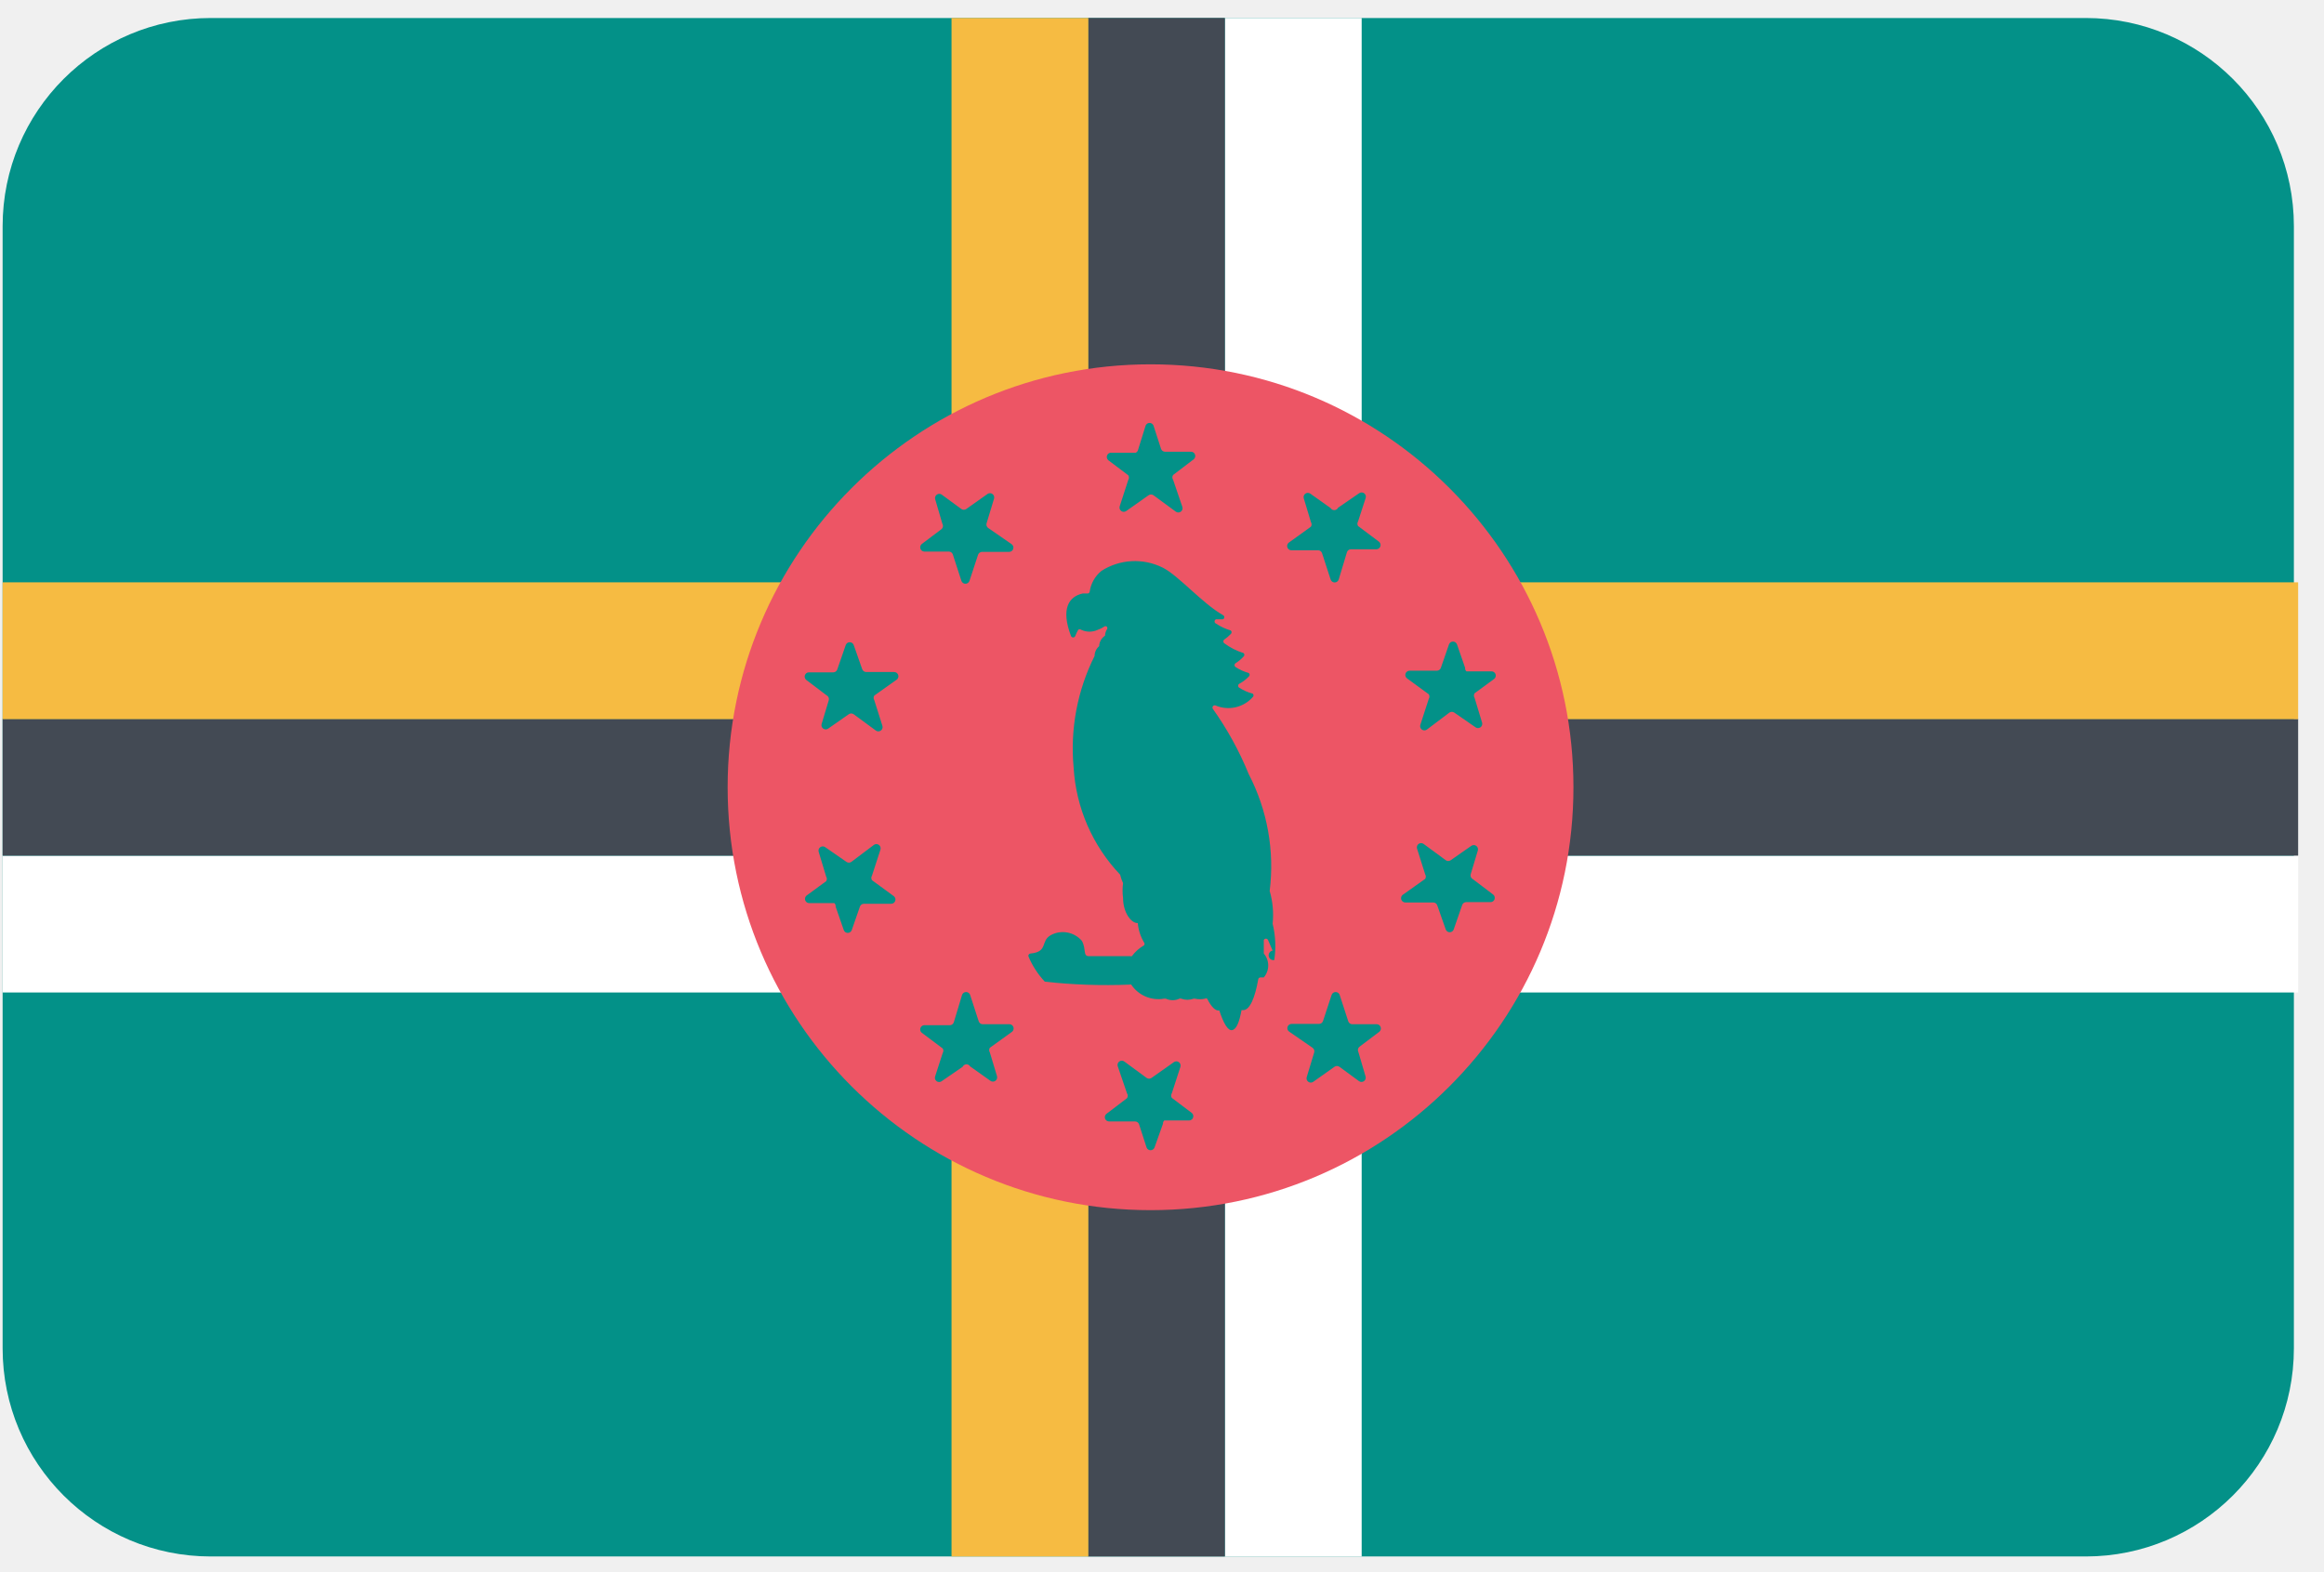
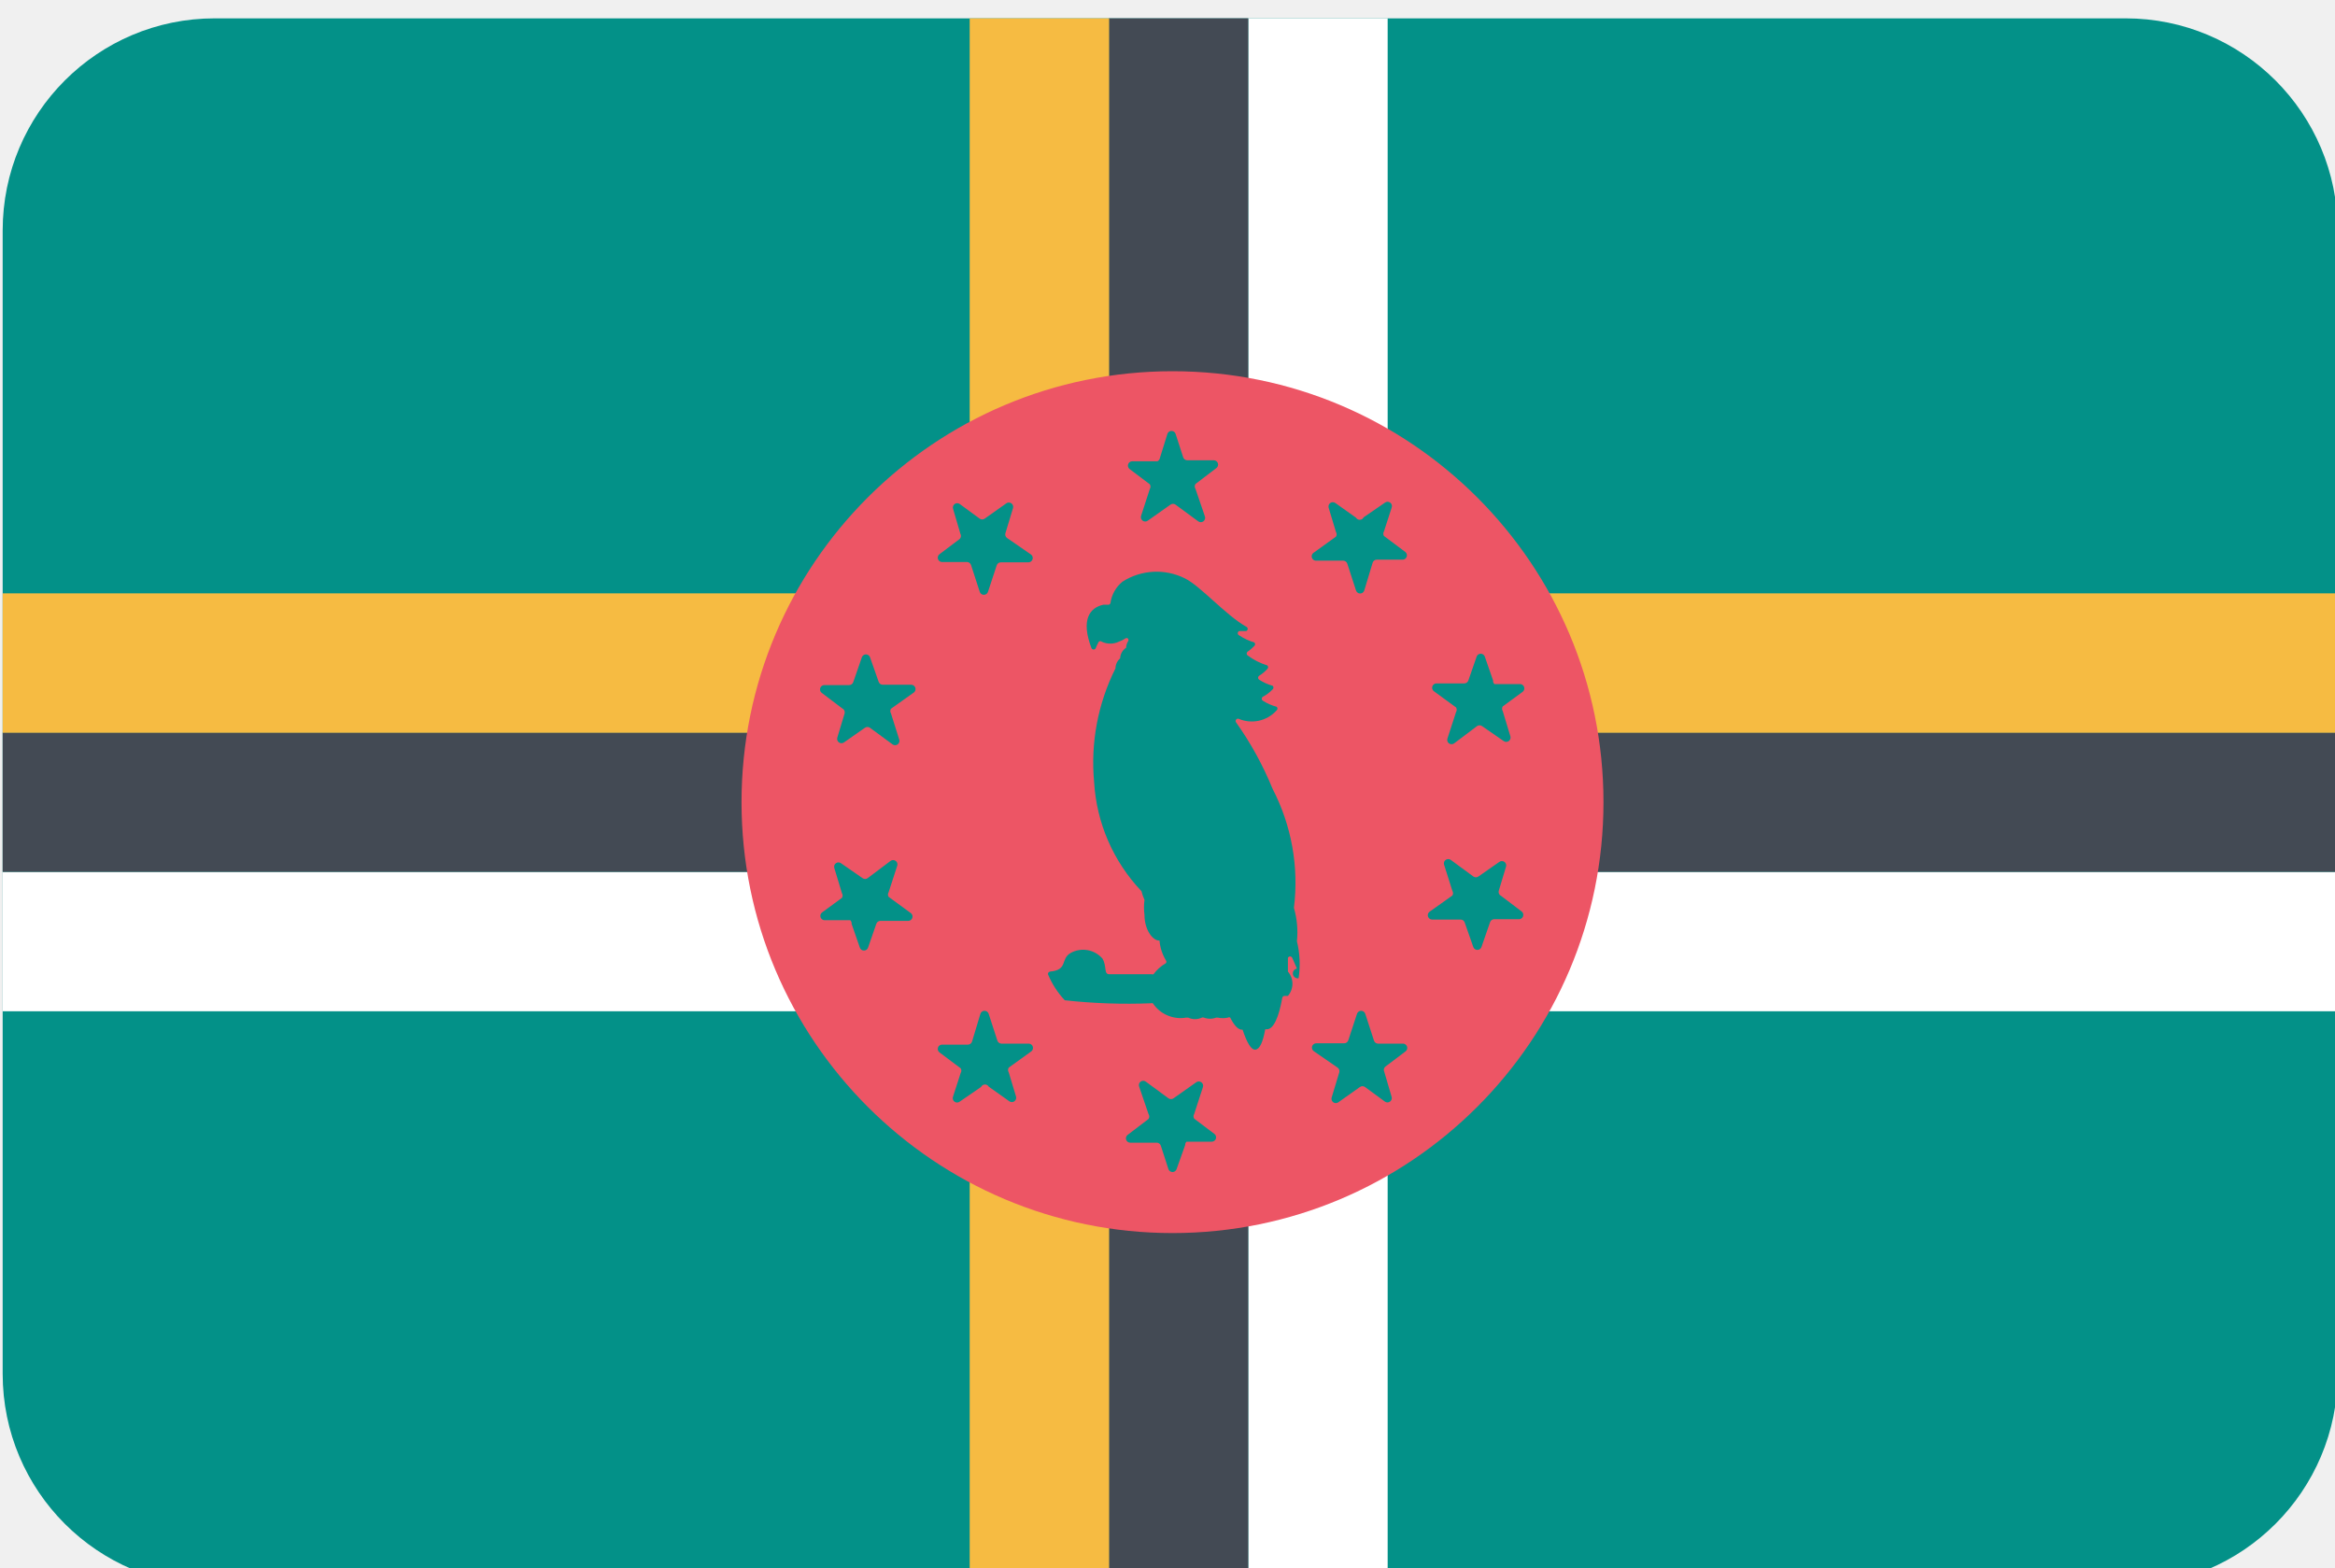
- <svg xmlns="http://www.w3.org/2000/svg" width="71" height="48">
+ <svg xmlns="http://www.w3.org/2000/svg" viewBox="0 0 70 47">
  <g fill="none">
    <rect fill="#039188" x=".08" y=".55" width="70" height="47" rx="6.36" />
    <path fill="#FFF" d="M.08 26.14h70.13v4.18H.08z" />
    <path fill="#434A54" d="M.08 21.96h70.13v4.18H.08z" />
    <path fill="#F6BB42" d="M.08 17.79h70.13v4.18H.08z" />
    <path fill="#FFF" d="M37.42.55h4.18v47h-4.18z" />
    <path fill="#434A54" d="M33.24.55h4.18v47h-4.18z" />
    <path fill="#F6BB42" d="M29.07.55h4.18v47h-4.18z" />
    <circle fill="#ED5565" cx="35.15" cy="24.05" r="12.92" />
    <path d="M44.8 20.51h.78a.13.13 0 01.07.23l-.6.44a.13.13 0 000 .14l.23.76a.13.13 0 01-.2.14l-.65-.45a.13.13 0 00-.15 0l-.69.52a.13.13 0 01-.2-.14l.26-.8a.13.13 0 000-.14l-.67-.49a.13.13 0 01.08-.23h.84a.13.13 0 00.12-.09l.25-.72a.13.13 0 01.24 0l.25.72a.13.13 0 00.04.11zm-19.31 7.08h-.78a.13.13 0 01-.07-.23l.6-.44a.13.13 0 000-.14l-.23-.76a.13.13 0 01.2-.14l.65.45a.13.13 0 00.15 0l.69-.52a.13.13 0 01.2.14l-.26.8a.13.13 0 000 .14l.67.49a.13.13 0 01-.08.23h-.84a.13.13 0 00-.12.09l-.25.72a.13.13 0 01-.24 0l-.25-.72a.13.13 0 00-.04-.11zM45 26.86l.62.47a.13.13 0 01-.08.23h-.75a.13.13 0 00-.12.09l-.26.75a.13.13 0 01-.24 0l-.26-.74a.13.13 0 00-.12-.09h-.86a.13.13 0 01-.08-.23l.69-.49a.13.13 0 000-.14l-.25-.79a.13.13 0 01.2-.14l.68.5a.13.13 0 00.15 0l.63-.44a.13.13 0 01.2.14l-.22.73a.13.13 0 00.07.15zm-19.75-5.62l-.62-.47a.13.13 0 01.08-.23h.75a.13.13 0 00.12-.09l.26-.75a.13.13 0 01.24 0l.26.74a.13.13 0 00.12.09h.86a.13.13 0 01.08.23l-.69.49a.13.13 0 000 .14l.25.79a.13.13 0 01-.2.14l-.68-.5a.13.13 0 00-.15 0l-.63.44a.13.13 0 01-.2-.14l.22-.73a.13.13 0 00-.07-.15zm16.25 10.9l.22.75a.13.13 0 01-.2.14l-.6-.44a.13.13 0 00-.15 0l-.65.46a.13.13 0 01-.2-.14l.23-.76a.13.13 0 00-.05-.14l-.71-.49a.13.13 0 01.07-.24h.84a.13.13 0 00.12-.09l.26-.79a.13.13 0 01.25 0l.26.8a.13.13 0 00.12.09h.76a.13.13 0 01.07.23l-.61.46a.13.13 0 00-.03.16zM28.79 16l-.22-.75a.13.13 0 01.2-.14l.6.44a.13.13 0 00.15 0l.65-.46a.13.13 0 01.2.14l-.23.76a.13.13 0 00.05.14l.71.49a.13.13 0 01-.07.24H30a.13.13 0 00-.12.09l-.26.79a.13.13 0 01-.25 0l-.26-.8a.13.13 0 00-.12-.09h-.76a.13.13 0 01-.07-.23l.61-.46a.13.13 0 00.02-.16zm12.09-.49l.64-.44a.13.13 0 01.2.15l-.23.71a.13.13 0 000 .14l.64.48a.13.13 0 01-.07.23h-.79a.13.13 0 00-.12.09l-.25.83a.13.13 0 01-.25 0l-.26-.8a.13.13 0 00-.12-.09h-.83a.13.13 0 01-.07-.23l.68-.49a.13.13 0 000-.14l-.22-.73a.13.13 0 01.2-.14l.62.44a.13.13 0 00.23-.01zM29.41 32.59l-.64.44a.13.13 0 01-.2-.15l.23-.71a.13.13 0 000-.14l-.64-.48a.13.13 0 01.07-.23h.79a.13.13 0 00.12-.09l.25-.83a.13.13 0 01.25 0l.26.8a.13.13 0 00.12.09h.83a.13.13 0 01.07.23l-.68.49a.13.13 0 000 .14l.22.73a.13.13 0 01-.2.14l-.62-.44a.13.13 0 00-.23.01zm5.35-18.82L35 13a.13.13 0 01.24 0l.23.71a.13.13 0 00.12.09h.8a.13.13 0 01.08.23l-.63.48a.13.13 0 000 .15l.28.82a.13.13 0 01-.2.15l-.68-.5a.13.13 0 00-.15 0l-.68.48a.13.13 0 01-.2-.15l.26-.8a.13.13 0 000-.14l-.61-.46a.13.13 0 01.08-.23h.76a.13.13 0 00.06-.06zm.77 20.56l-.26.73a.13.13 0 01-.24 0l-.23-.71a.13.13 0 00-.12-.09h-.8a.13.13 0 01-.08-.23l.63-.48a.13.13 0 000-.15l-.28-.82a.13.13 0 01.2-.15l.68.5a.13.13 0 00.15 0l.68-.48a.13.13 0 01.2.15l-.26.8a.13.13 0 000 .14l.61.46a.13.13 0 01-.08.23h-.76a.13.13 0 00-.04.1zm3.4-5a2.86 2.86 0 00-.05-1.11 2.62 2.62 0 00-.09-1 6.11 6.11 0 00-.64-3.57 9.9 9.9 0 00-1.1-2 .07.07 0 01.08-.1 1 1 0 001.14-.25.07.07 0 000-.11 1.47 1.47 0 01-.41-.18.07.07 0 010-.12 1.12 1.12 0 00.29-.22.07.07 0 000-.11 1.46 1.46 0 01-.4-.18.07.07 0 010-.12 1.16 1.16 0 00.24-.2.07.07 0 000-.11 1.94 1.94 0 01-.59-.3.07.07 0 010-.11c.073-.05.14-.106.2-.17a.07.07 0 000-.11 1.58 1.58 0 01-.45-.21.07.07 0 010-.13h.21a.07.07 0 000-.13c-.62-.35-1.37-1.22-1.84-1.45a1.9 1.9 0 00-1.87.1 1 1 0 00-.36.64.07.07 0 01-.05.05h-.16c-.42.09-.68.46-.36 1.3a.07.07 0 00.13 0 1.53 1.53 0 01.09-.19.07.07 0 01.09 0 .6.6 0 00.51 0 .81.81 0 00.2-.1.07.07 0 01.07 0 .07.07 0 010 .1.38.38 0 00-.05.18.4.4 0 00-.18.32.4.4 0 00-.14.3 6.32 6.32 0 00-.64 3.41 5.19 5.19 0 001.42 3.27c.022.09.052.176.09.26-.02.15-.02.3 0 .45 0 .45.25.78.45.77.018.209.083.41.19.59a.07.07 0 010 .09 1.21 1.21 0 00-.37.33.07.07 0 01-.05 0h-1.27c-.18 0-.07-.23-.21-.47a.77.77 0 00-.95-.17c-.32.18-.07.51-.62.56a.07.07 0 00-.06.09c.12.284.289.545.5.77.86.095 1.726.125 2.59.09a.07.07 0 01.05 0 1 1 0 001 .43h.06a.48.48 0 00.41 0 .07.07 0 01.06 0 .53.53 0 00.37 0h.05a.67.67 0 00.3 0 .07.07 0 01.07 0c.12.24.25.38.37.36.13.39.26.62.39.6.13-.02.22-.23.29-.61h.05c.2 0 .36-.37.46-.94a.07.07 0 01.06-.06h.11a.56.56 0 000-.73v-.41a.07.07 0 01.13 0l.14.32a.147.147 0 10.05.29z" fill="#039188" />
  </g>
</svg>
